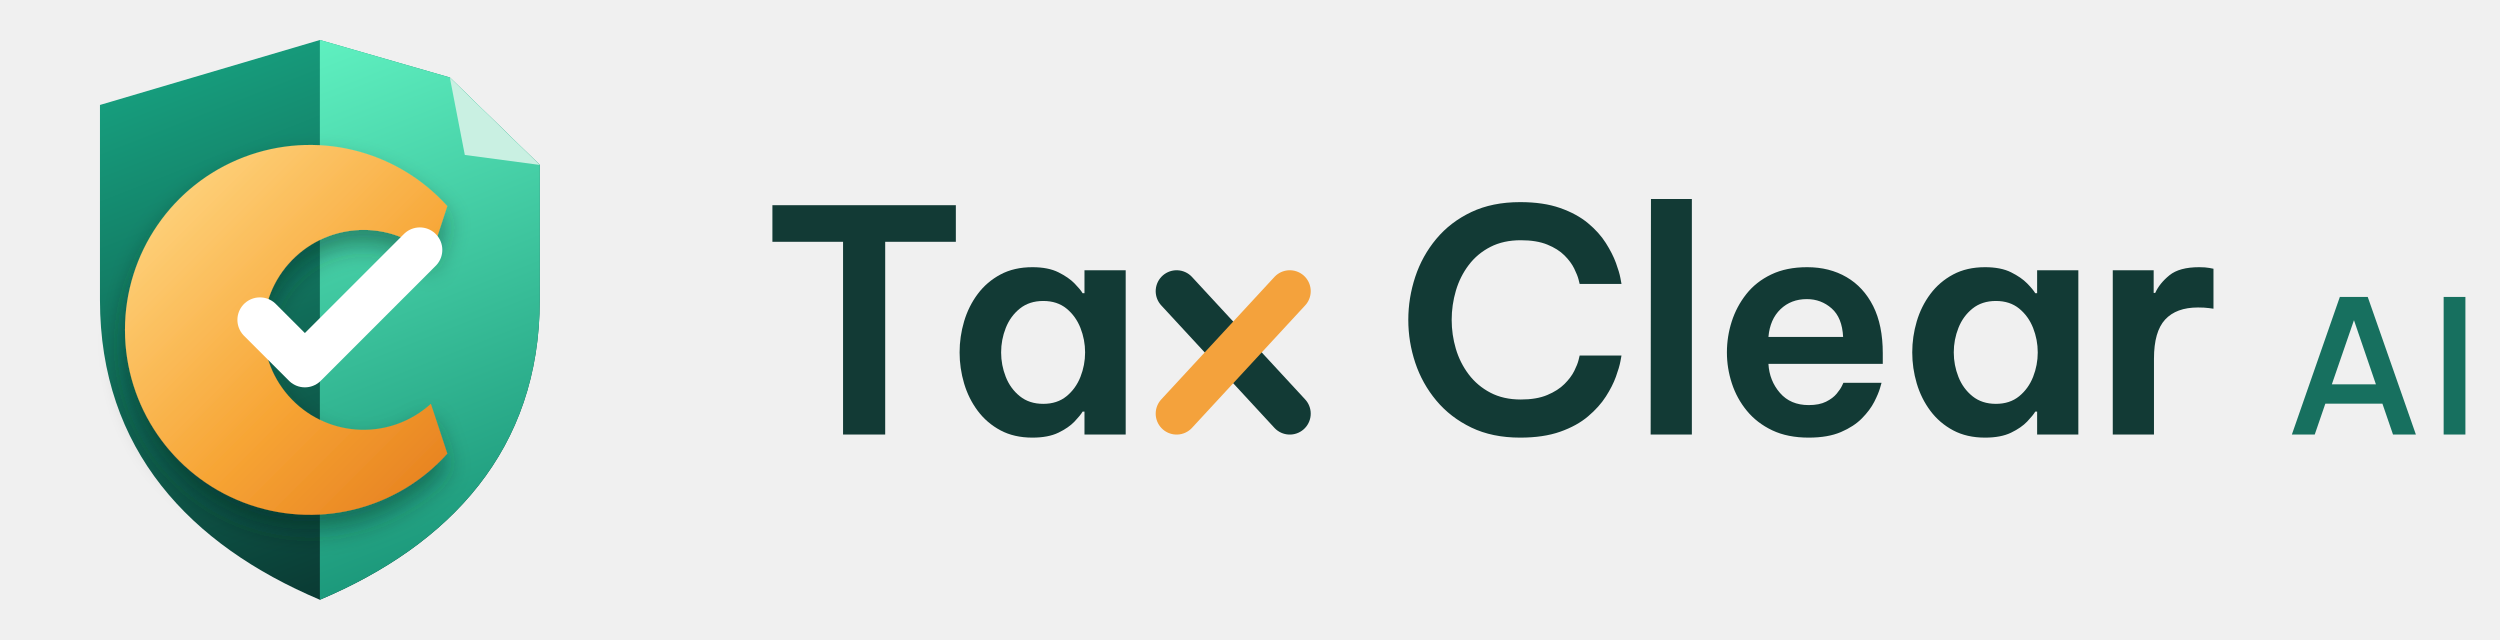
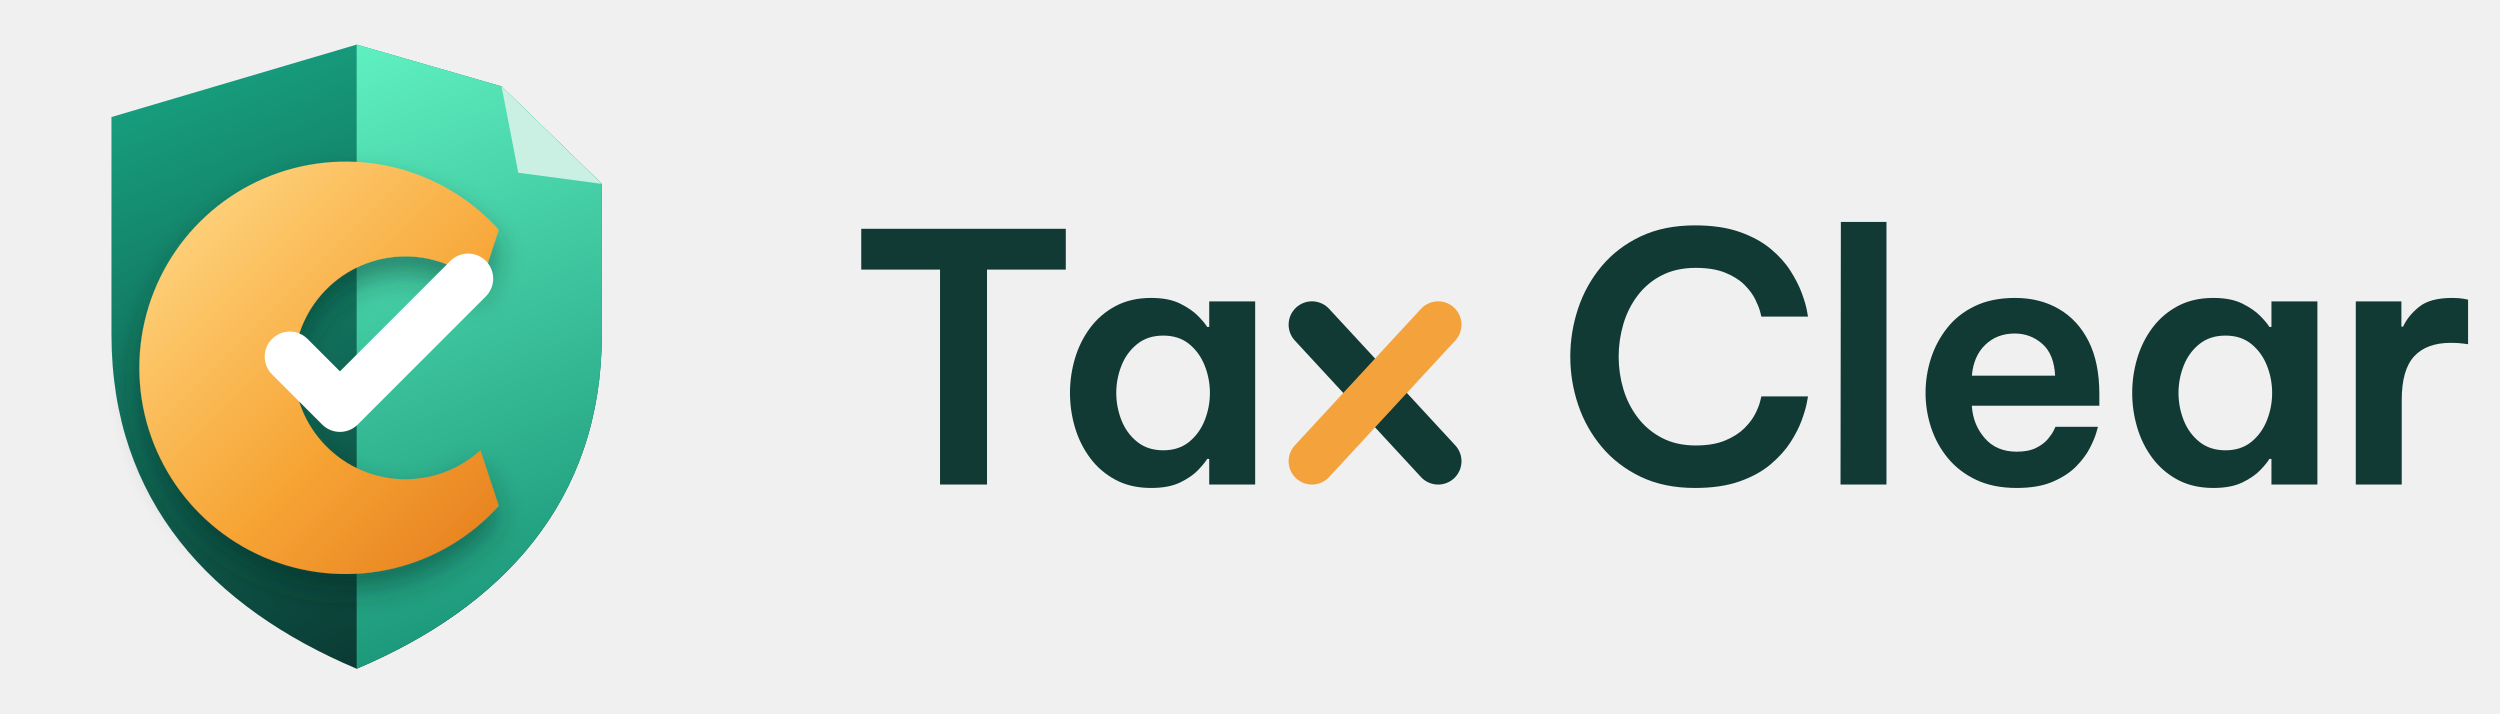
- <svg xmlns="http://www.w3.org/2000/svg" viewBox="0 0 250.1 64" width="250.1" height="64" role="img" aria-label="Tax Clear AI">
+ <svg xmlns="http://www.w3.org/2000/svg" viewBox="0 0 224.3 64" width="224.3" height="64" role="img" aria-label="Tax Clear">
  <g transform="translate(0 0) scale(1)">
    <g transform="scale(.5)">
      <defs>
        <linearGradient id="tc-d" x1="20" y1="8" x2="64" y2="120" gradientUnits="userSpaceOnUse">
          <stop offset="0" stop-color="#18a885" />
          <stop offset="1" stop-color="#0a3a33" />
        </linearGradient>
        <linearGradient id="tc-l" x1="64" y1="8" x2="108" y2="120" gradientUnits="userSpaceOnUse">
          <stop offset="0" stop-color="#5ff0c0" />
          <stop offset="1" stop-color="#128c71" />
        </linearGradient>
        <linearGradient id="tc-y" x1="30" y1="30" x2="100" y2="100" gradientUnits="userSpaceOnUse">
          <stop offset="0" stop-color="#ffd987" />
          <stop offset=".55" stop-color="#f7a535" />
          <stop offset="1" stop-color="#e2771a" />
        </linearGradient>
        <clipPath id="tc-c">
          <path d="M64 8L90 15.5L108 33V60C108 90 90 109 64 120C38 109 20 90 20 60V21Z" />
        </clipPath>
        <filter id="tc-sh" x="-20%" y="-20%" width="140%" height="140%">
          <feDropShadow dx="0" dy="3" stdDeviation="2.5" flood-color="#06302a" flood-opacity=".45" />
        </filter>
      </defs>
      <path class="mk-shield" d="M64 8L90 15.5L108 33V60C108 90 90 109 64 120C38 109 20 90 20 60V21Z" fill="url(#tc-d)" />
      <g class="mk-shield" clip-path="url(#tc-c)">
        <rect x="64" y="0" width="64" height="128" fill="url(#tc-l)" />
      </g>
      <path class="mk-fold" d="M90 15.5L108 33L93 31Z" fill="#c9f0e2" />
      <path class="mk-c" d="M89.50 41.24A37 37 0 1 0 89.50 90.76L86.21 80.79A20 20 0 1 1 86.21 51.21Z" fill="url(#tc-y)" filter="url(#tc-sh)" />
      <path class="mk-tick" d="M52 64L61 73L84 50" pathLength="1" fill="none" stroke="#ffffff" stroke-width="9" stroke-linecap="round" stroke-linejoin="round" />
    </g>
  </g>
  <path d="M84.339 43.47V24.188H77.271V20.53H95.623V24.188H88.555V43.47ZM103.283 26.73Q104.864 26.73 105.887 27.242Q106.91 27.753 107.499 28.358Q108.088 28.962 108.305 29.334H108.491V27.04H112.614V43.47H108.491V41.176H108.305Q108.088 41.548 107.499 42.168Q106.91 42.788 105.887 43.284Q104.864 43.78 103.283 43.78Q101.454 43.78 100.09 43.052Q98.726 42.323 97.811 41.099Q96.897 39.874 96.447 38.355Q95.998 36.836 95.998 35.255Q95.998 33.674 96.447 32.155Q96.897 30.636 97.811 29.411Q98.726 28.187 100.09 27.459Q101.454 26.73 103.283 26.73ZM104.368 30.109Q102.973 30.109 102.028 30.868Q101.082 31.628 100.617 32.806Q100.152 33.984 100.152 35.255Q100.152 36.526 100.617 37.704Q101.082 38.882 102.028 39.641Q102.973 40.401 104.368 40.401Q105.763 40.401 106.693 39.641Q107.623 38.882 108.088 37.704Q108.553 36.526 108.553 35.255Q108.553 33.984 108.088 32.806Q107.623 31.628 106.693 30.868Q105.763 30.109 104.368 30.109Z" fill="#123a35" />
  <path d="M117.71 29.13L129.03 41.38" stroke="#123a35" stroke-width="4.19" stroke-linecap="round" />
  <path d="M129.03 29.13L117.71 41.38" stroke="#f4a23c" stroke-width="4.19" stroke-linecap="round" />
  <path d="M152.077 43.78Q149.287 43.78 147.194 42.773Q145.102 41.765 143.691 40.075Q142.281 38.386 141.583 36.293Q140.886 34.201 140.886 32.0Q140.886 29.799 141.583 27.691Q142.281 25.583 143.691 23.893Q145.102 22.204 147.194 21.212Q149.287 20.22 152.077 20.22Q154.402 20.22 156.076 20.809Q157.75 21.398 158.866 22.328Q159.982 23.258 160.648 24.312Q161.315 25.366 161.656 26.296Q161.997 27.226 162.106 27.815Q162.214 28.404 162.214 28.404H158.029Q158.029 28.404 157.921 27.97Q157.812 27.536 157.486 26.87Q157.161 26.203 156.51 25.552Q155.859 24.901 154.789 24.467Q153.72 24.033 152.139 24.033Q150.403 24.033 149.101 24.7Q147.799 25.366 146.931 26.513Q146.063 27.66 145.644 29.086Q145.226 30.512 145.226 32.0Q145.226 33.488 145.644 34.898Q146.063 36.309 146.931 37.456Q147.799 38.603 149.101 39.285Q150.403 39.967 152.139 39.967Q153.72 39.967 154.789 39.517Q155.859 39.068 156.51 38.417Q157.161 37.766 157.486 37.115Q157.812 36.464 157.921 36.014Q158.029 35.565 158.029 35.565H162.214Q162.214 35.565 162.106 36.154Q161.997 36.743 161.656 37.688Q161.315 38.634 160.648 39.672Q159.982 40.711 158.866 41.656Q157.75 42.602 156.076 43.191Q154.402 43.78 152.077 43.78ZM165.131 43.47 165.162 19.91H169.254V43.47ZM180.944 43.78Q178.836 43.78 177.301 43.052Q175.767 42.323 174.76 41.099Q173.752 39.874 173.256 38.355Q172.76 36.836 172.76 35.255Q172.76 33.674 173.24 32.171Q173.721 30.667 174.697 29.427Q175.674 28.187 177.193 27.459Q178.712 26.73 180.789 26.73Q183.021 26.73 184.726 27.722Q186.431 28.714 187.392 30.62Q188.353 32.527 188.353 35.348V36.402H176.914Q177.007 38.076 178.061 39.3Q179.115 40.525 180.944 40.525Q181.998 40.525 182.68 40.184Q183.362 39.843 183.734 39.394Q184.106 38.944 184.261 38.618Q184.416 38.293 184.416 38.293H188.229Q188.229 38.293 188.074 38.835Q187.919 39.378 187.5 40.2Q187.082 41.021 186.276 41.843Q185.47 42.664 184.168 43.222Q182.866 43.78 180.944 43.78ZM176.914 33.705H184.385Q184.292 31.783 183.238 30.853Q182.184 29.923 180.758 29.923Q179.177 29.923 178.123 30.93Q177.069 31.938 176.914 33.705ZM198.586 26.73Q200.167 26.73 201.19 27.242Q202.213 27.753 202.802 28.358Q203.391 28.962 203.608 29.334H203.794V27.04H207.917V43.47H203.794V41.176H203.608Q203.391 41.548 202.802 42.168Q202.213 42.788 201.19 43.284Q200.167 43.78 198.586 43.78Q196.757 43.78 195.393 43.052Q194.029 42.323 193.114 41.099Q192.2 39.874 191.75 38.355Q191.301 36.836 191.301 35.255Q191.301 33.674 191.75 32.155Q192.2 30.636 193.114 29.411Q194.029 28.187 195.393 27.459Q196.757 26.73 198.586 26.73ZM199.671 30.109Q198.276 30.109 197.33 30.868Q196.385 31.628 195.92 32.806Q195.455 33.984 195.455 35.255Q195.455 36.526 195.92 37.704Q196.385 38.882 197.33 39.641Q198.276 40.401 199.671 40.401Q201.066 40.401 201.996 39.641Q202.926 38.882 203.391 37.704Q203.856 36.526 203.856 35.255Q203.856 33.984 203.391 32.806Q202.926 31.628 201.996 30.868Q201.066 30.109 199.671 30.109ZM211.361 43.47V27.04H215.453V29.303H215.608Q216.042 28.342 217.034 27.536Q218.026 26.73 220.01 26.73Q220.63 26.73 221.033 26.807Q221.436 26.885 221.436 26.885V30.884Q221.436 30.884 220.986 30.822Q220.537 30.76 219.886 30.76Q217.716 30.76 216.6 31.969Q215.484 33.178 215.484 35.875V43.47Z" fill="#123a35" />
-   <path d="M229.279 43.47 234.078 29.706H236.868L241.685 43.47H239.397L238.337 40.382H232.627L231.567 43.47ZM233.278 38.448H237.686L235.491 32.031ZM244.463 43.47V29.706H246.639V43.47Z" fill="#17705f" />
</svg>
